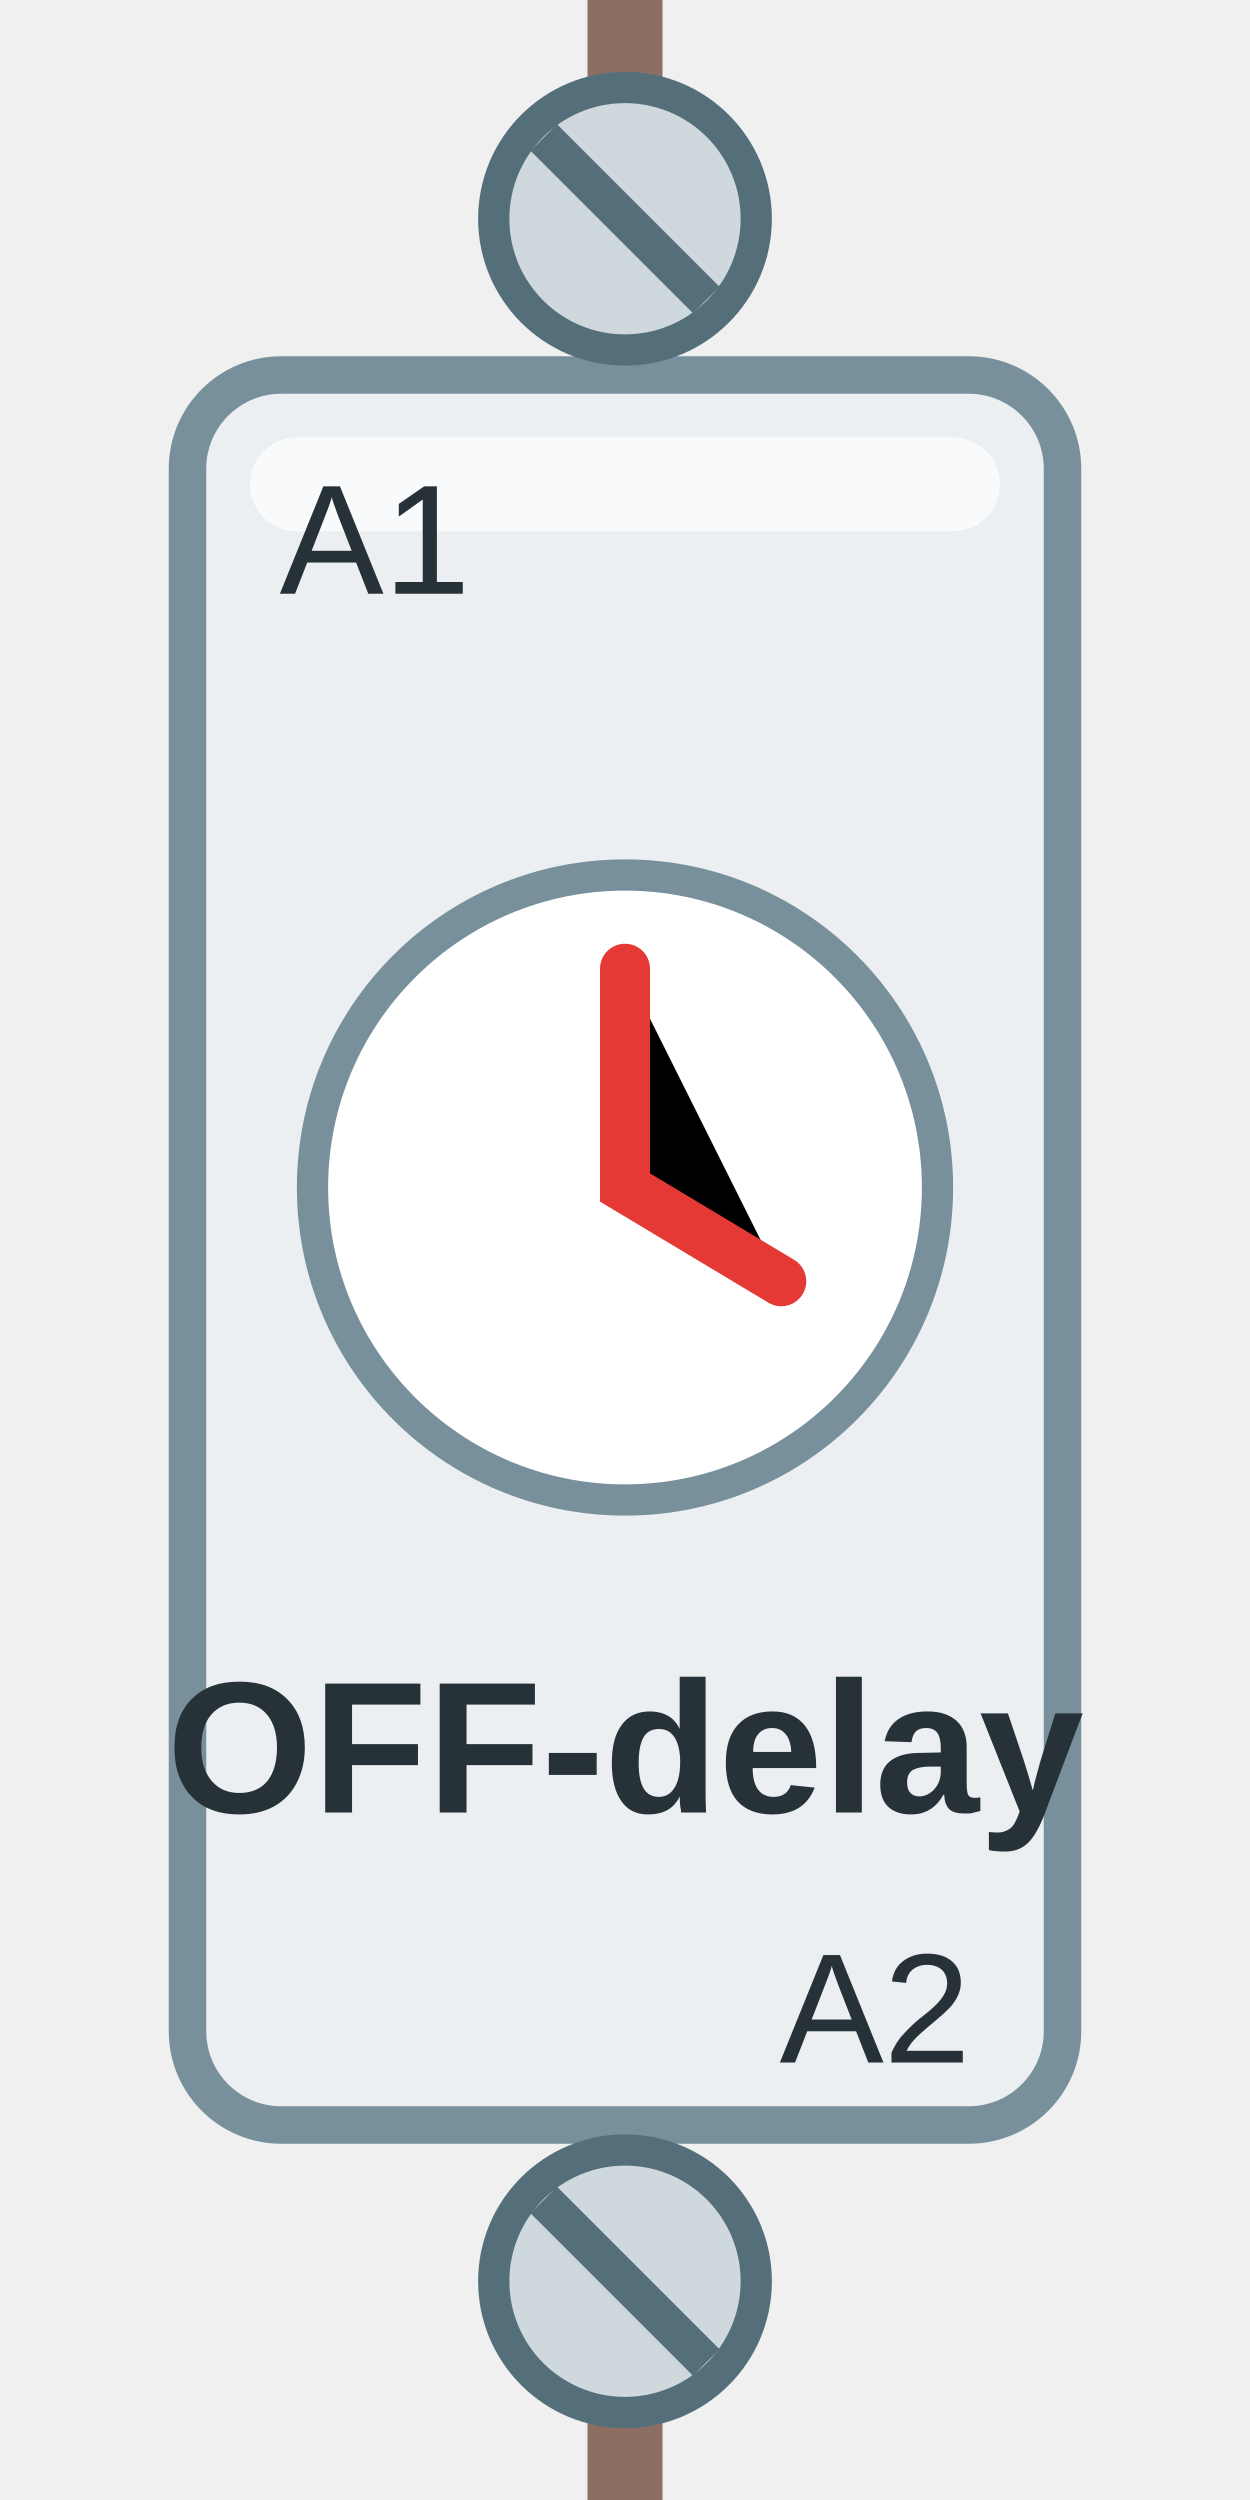
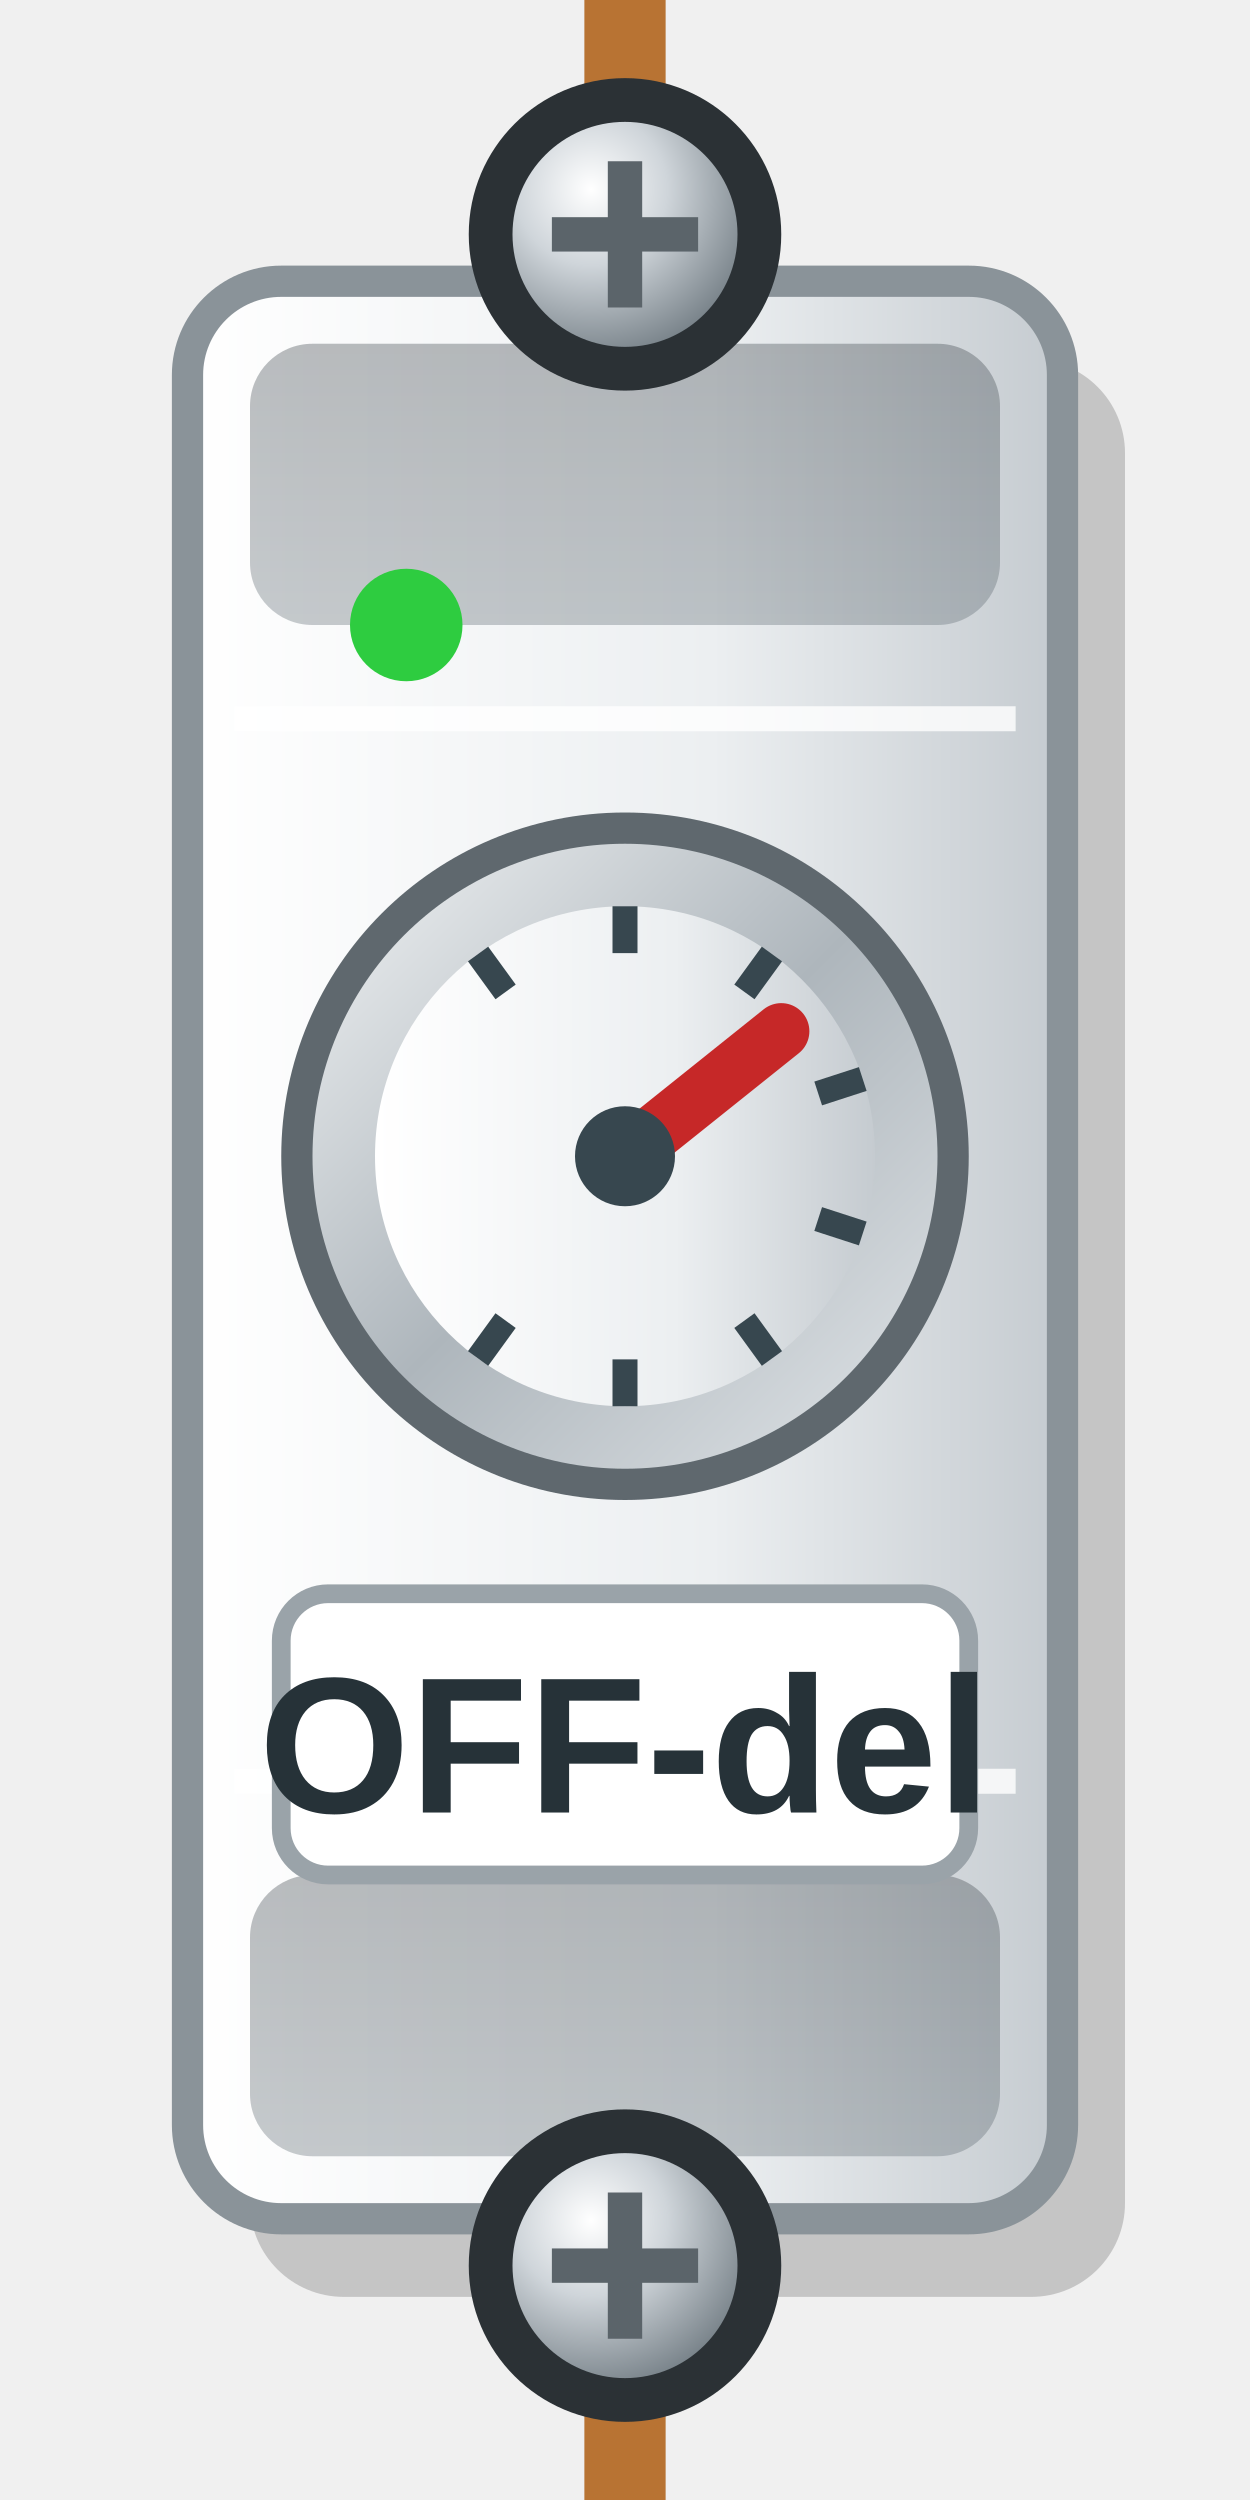
<svg xmlns="http://www.w3.org/2000/svg" width="40" height="80" viewBox="0 0 40 80">
-   <rect x="6" y="12" width="28" height="56" rx="3" fill="#eceff1" stroke="#78909c" stroke-width="1.2" />
-   <rect x="8" y="14" width="24" height="3" rx="1.5" fill="#ffffff" opacity="0.7" />
-   <path d="M20 0V7" stroke="#8d6e63" stroke-width="2.4" />
-   <circle cx="20" cy="7" r="4.2" fill="#cfd8dc" stroke="#546e7a" stroke-width="1" />
-   <path d="M17.4 4.4L22.6 9.6" stroke="#546e7a" stroke-width="1.2" />
-   <path d="M20 80V73" stroke="#8d6e63" stroke-width="2.4" />
-   <circle cx="20" cy="73" r="4.2" fill="#cfd8dc" stroke="#546e7a" stroke-width="1" />
-   <path d="M17.4 70.4L22.6 75.6" stroke="#546e7a" stroke-width="1.2" />
-   <circle cx="20" cy="38" r="10" fill="#ffffff" stroke="#78909c" />
-   <path d="M20 31V38L25 41" stroke="#e53935" stroke-width="1.6" stroke-linecap="round" />
-   <text x="20" y="58" font-size="6" text-anchor="middle" fill="#263238" font-family="Segoe UI, Arial, sans-serif" font-weight="bold">OFF-delay</text>
-   <text x="12" y="19" font-size="5" text-anchor="middle" fill="#263238" font-family="Segoe UI, Arial, sans-serif">A1</text>
-   <text x="28" y="66" font-size="5" text-anchor="middle" fill="#263238" font-family="Segoe UI, Arial, sans-serif">A2</text>
+   <defs>
+     <linearGradient id="pl" x1="0" y1="0" x2="1" y2="0">
+       <stop offset="0" stop-color="#ffffff" />
+       <stop offset="0.6" stop-color="#eceff1" />
+       <stop offset="1" stop-color="#c5cbd0" />
+     </linearGradient>
+     <linearGradient id="pg" x1="0" y1="0" x2="1" y2="0">
+       <stop offset="0" stop-color="#d9dde0" />
+       <stop offset="0.6" stop-color="#b9c0c5" />
+       <stop offset="1" stop-color="#8f979d" />
+     </linearGradient>
+     <linearGradient id="ps" x1="0" y1="0" x2="1" y2="1">
+       <stop offset="0" stop-color="#5d6971" />
+       <stop offset="1" stop-color="#1f2428" />
+     </linearGradient>
+     <linearGradient id="inc" x1="0" y1="0" x2="0" y2="1">
+       <stop offset="0" stop-color="#3a4248" />
+       <stop offset="1" stop-color="#5f6a72" />
+     </linearGradient>
+     <radialGradient id="me" cx="0.35" cy="0.3" r="0.75">
+       <stop offset="0" stop-color="#ffffff" />
+       <stop offset="0.45" stop-color="#cfd5da" />
+       <stop offset="1" stop-color="#7a848b" />
+     </radialGradient>
+     <linearGradient id="cr" x1="0" y1="0" x2="1" y2="1">
+       <stop offset="0" stop-color="#f4f6f7" />
+       <stop offset="0.5" stop-color="#aeb6bc" />
+       <stop offset="1" stop-color="#e3e7ea" />
+     </linearGradient>
+     <linearGradient id="giallo" x1="0" y1="0" x2="1" y2="1">
+       <stop offset="0" stop-color="#ffe66d" />
+       <stop offset="1" stop-color="#e9b800" />
+     </linearGradient>
+     <linearGradient id="blu" x1="0" y1="0" x2="1" y2="1">
+       <stop offset="0" stop-color="#3f8fe0" />
+       <stop offset="1" stop-color="#0d47a1" />
+     </linearGradient>
+     <radialGradient id="vetro" cx="0.35" cy="0.3" r="0.8">
+       <stop offset="0" stop-color="#ffffff" />
+       <stop offset="0.35" stop-color="#e8eef2" />
+       <stop offset="1" stop-color="#9eacb6" />
+     </radialGradient>
+   </defs>
+   <rect x="8" y="11.5" width="28" height="62" rx="3" fill="#000000" opacity="0.18" />
+   <rect x="6" y="9" width="28" height="62" rx="3" fill="url(#pl)" stroke="#8a9399" stroke-width="1" />
+   <rect x="8" y="11" width="24" height="9" rx="2" fill="url(#inc)" opacity="0.35" />
+   <rect x="8" y="60" width="24" height="9" rx="2" fill="url(#inc)" opacity="0.35" />
+   <path d="M7.5 23H32.5M7.5 57H32.5" stroke="#ffffff" stroke-width="0.8" opacity="0.8" />
+   <path d="M20 0V7.5" stroke="#b87333" stroke-width="2.6" />
+   <circle cx="20" cy="7.5" r="5" fill="#2b3135" />
+   <circle cx="20" cy="7.5" r="3.6" fill="url(#me)" />
+   <path d="M17.66 7.5H22.34M20 5.16V9.84" stroke="#5b646a" stroke-width="1.1" />
+   <path d="M20 80V72.5" stroke="#b87333" stroke-width="2.6" />
+   <circle cx="20" cy="72.5" r="5" fill="#2b3135" />
+   <circle cx="20" cy="72.5" r="3.6" fill="url(#me)" />
+   <path d="M17.66 72.5H22.34M20 70.16V74.84" stroke="#5b646a" stroke-width="1.1" />
+   <circle cx="20" cy="37" r="10.5" fill="url(#cr)" stroke="#5f686e" />
+   <circle cx="20" cy="37" r="8" fill="url(#pl)" />
+   <path d="M16.179 31.741L15.298 30.528" stroke="#37474f" stroke-width="0.8" />
+   <path d="M20 30.5L20 29" stroke="#37474f" stroke-width="0.8" />
+   <path d="M23.821 31.741L24.702 30.528" stroke="#37474f" stroke-width="0.8" />
+   <path d="M26.182 34.991L27.608 34.528" stroke="#37474f" stroke-width="0.8" />
+   <path d="M26.182 39.009L27.608 39.472" stroke="#37474f" stroke-width="0.8" />
+   <path d="M23.821 42.259L24.702 43.472" stroke="#37474f" stroke-width="0.8" />
+   <path d="M20 43.5L20 45" stroke="#37474f" stroke-width="0.8" />
+   <path d="M16.179 42.259L15.298 43.472" stroke="#37474f" stroke-width="0.8" />
+   <path d="M20 37L25 33" stroke="#c62828" stroke-width="1.8" stroke-linecap="round" />
+   <circle cx="20" cy="37" r="1.6" fill="#37474f" />
+   <rect x="9" y="51" width="22" height="9" rx="1.5" fill="#ffffff" stroke="#9aa3a9" stroke-width="0.6" />
+   <text x="20" y="58" font-size="6.2" text-anchor="middle" fill="#263238" font-family="Segoe UI, Arial, sans-serif" font-weight="bold">OFF-del</text>
+   <circle cx="13" cy="20" r="1.8" fill="#2ecc40" />
</svg>
